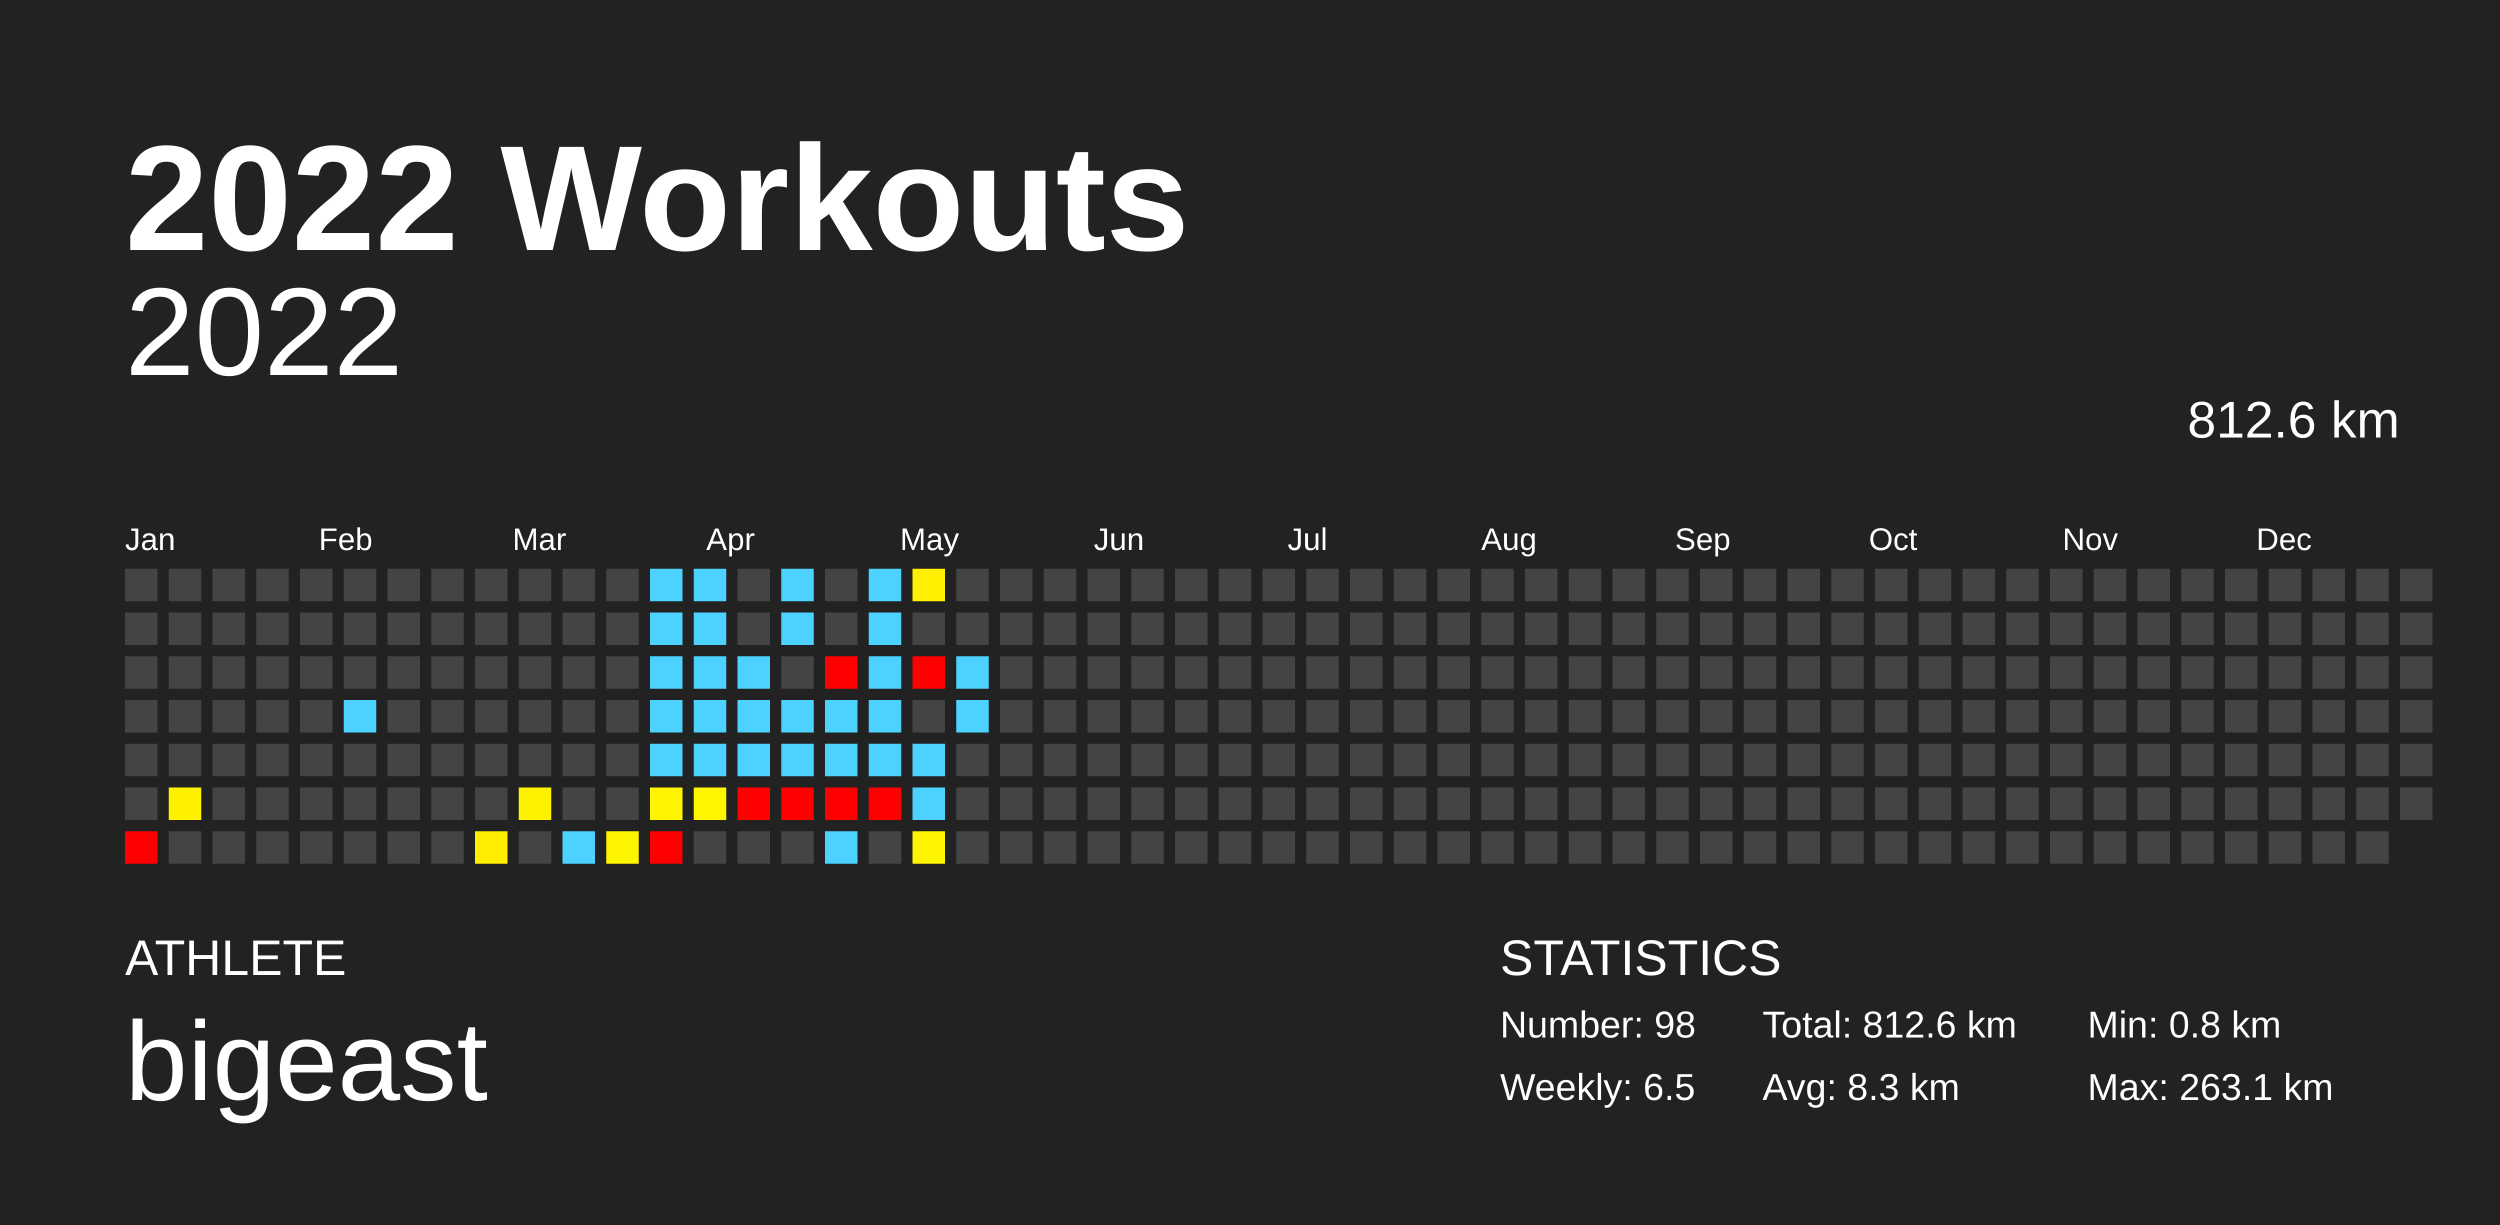
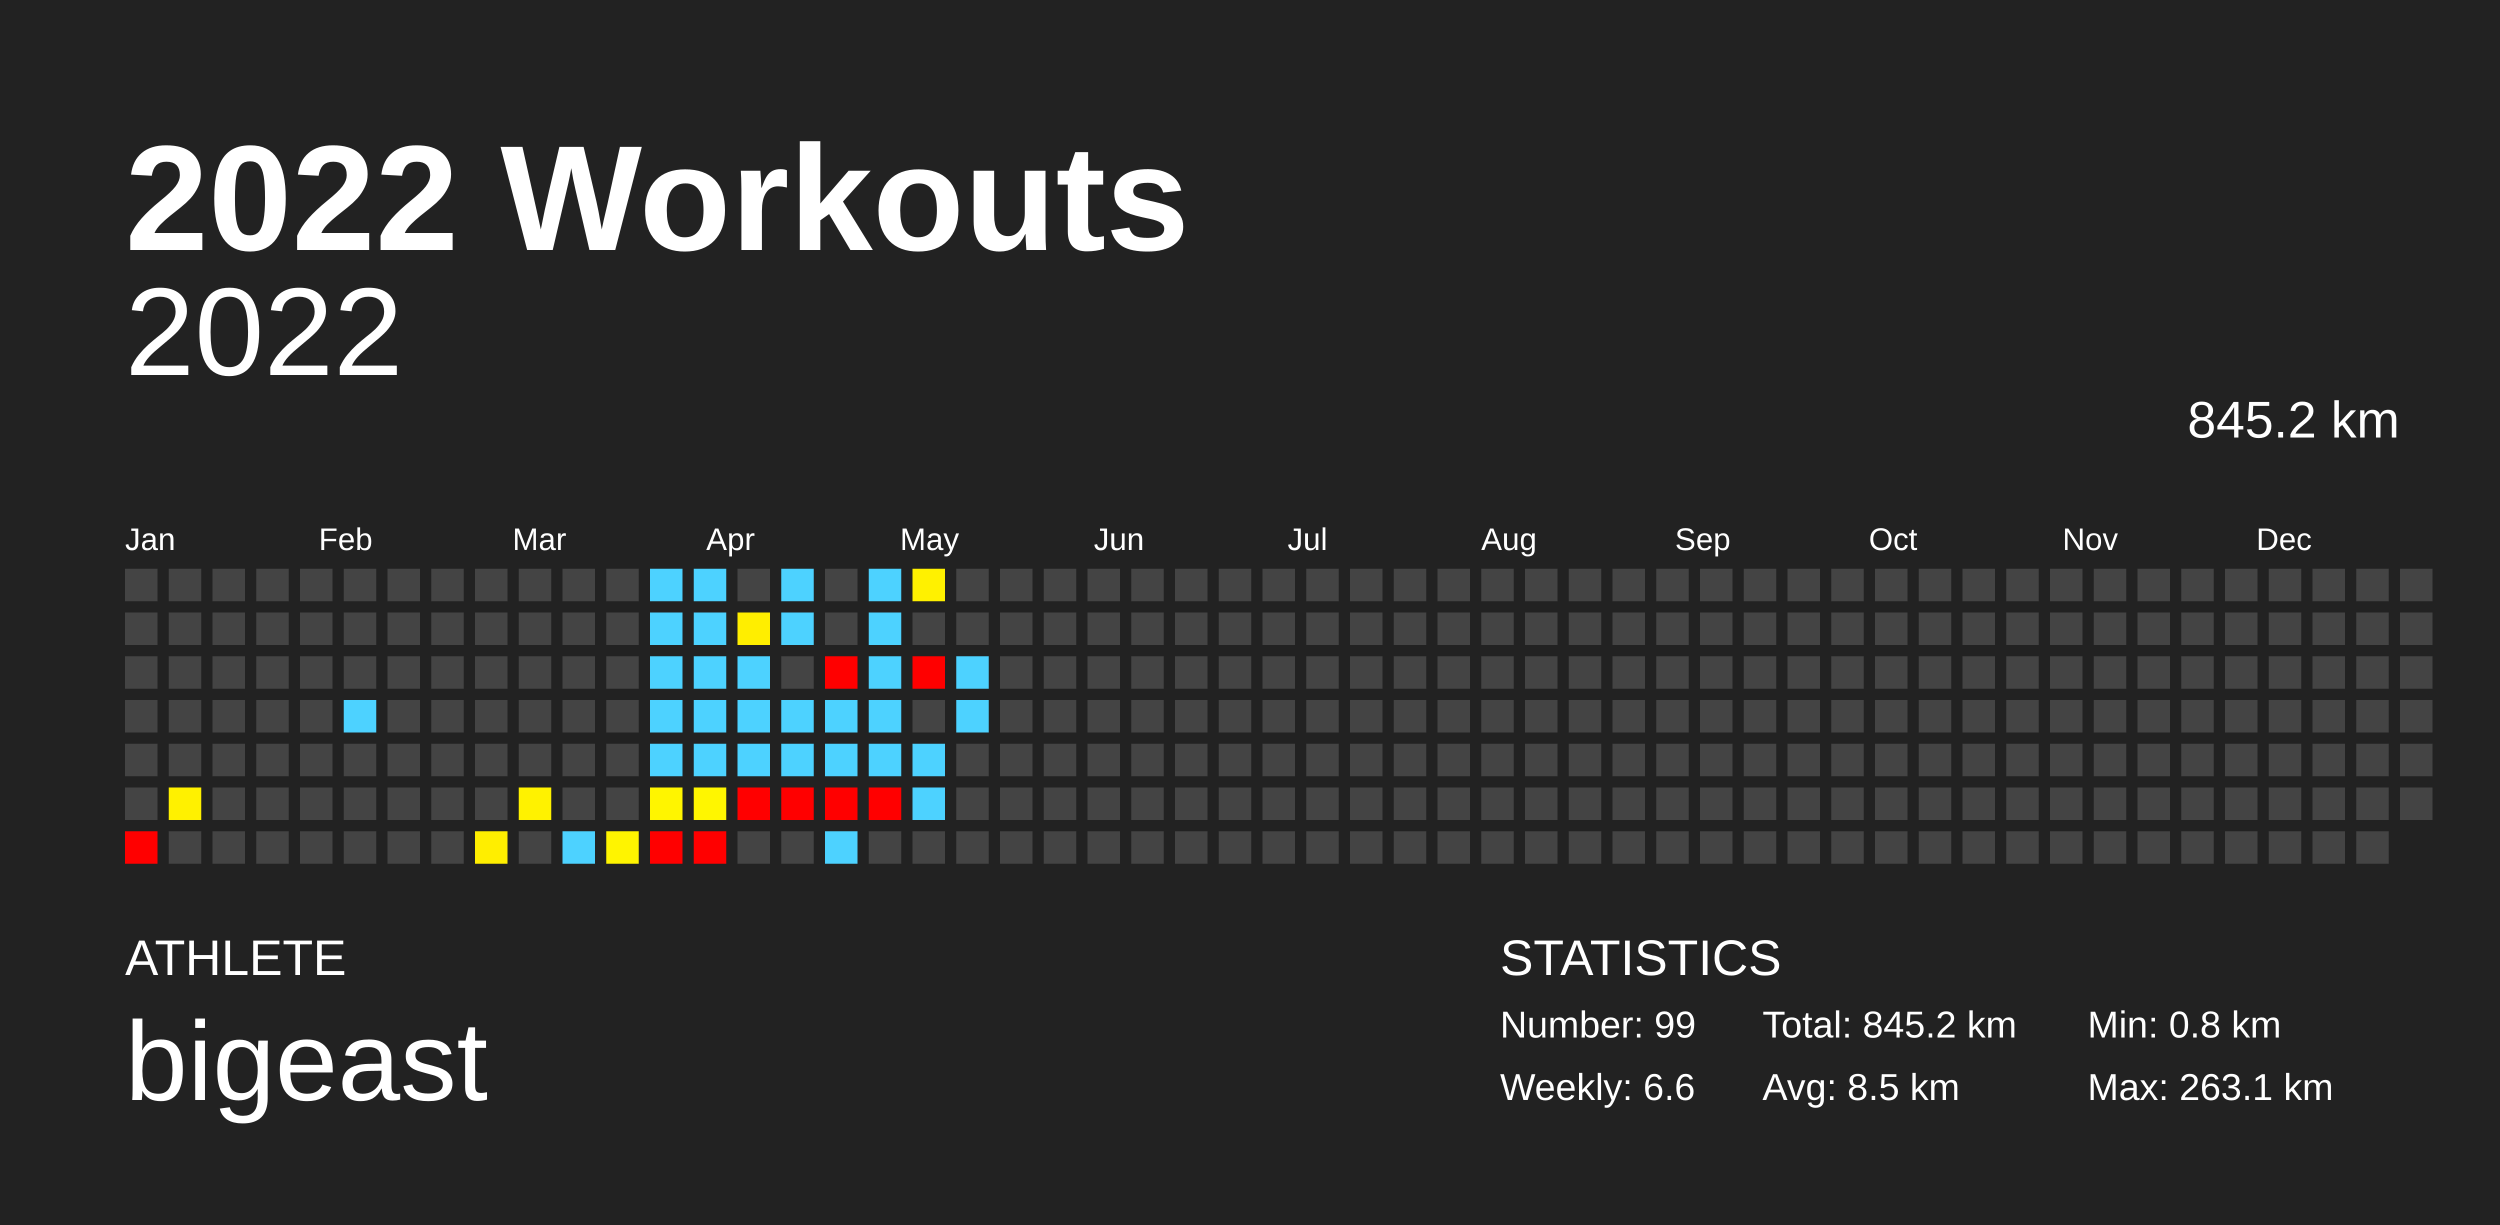
<svg xmlns="http://www.w3.org/2000/svg" baseProfile="full" height="98mm" version="1.1" viewBox="0,0,200,98" width="200mm">
  <defs />
  <rect fill="#222222" height="98" width="200" x="0" y="0" />
  <text fill="#FFFFFF" style="font-size:12px; font-family:Arial; font-weight:bold;" x="10" y="20">2022 Workouts</text>
  <text fill="#FFFFFF" style="font-size:4px; font-family:Arial" x="10" y="78">ATHLETE</text>
  <text fill="#FFFFFF" style="font-size:9px; font-family:Arial" x="10" y="88">bigeast</text>
  <text fill="#FFFFFF" style="font-size:4px; font-family:Arial" x="120" y="78">STATISTICS</text>
-   <text fill="#FFFFFF" style="font-size:3px; font-family:Arial" x="120" y="83">Number: 98</text>
-   <text fill="#FFFFFF" style="font-size:3px; font-family:Arial" x="120" y="88">Weekly: 6.5</text>
-   <text fill="#FFFFFF" style="font-size:3px; font-family:Arial" x="141" y="83">Total: 812.6 km</text>
-   <text fill="#FFFFFF" style="font-size:3px; font-family:Arial" x="141" y="88">Avg: 8.3 km</text>
+   <text fill="#FFFFFF" style="font-size:3px; font-family:Arial" x="120" y="83">Number: 99</text>
+   <text fill="#FFFFFF" style="font-size:3px; font-family:Arial" x="120" y="88">Weekly: 6.6</text>
+   <text fill="#FFFFFF" style="font-size:3px; font-family:Arial" x="141" y="83">Total: 845.2 km</text>
+   <text fill="#FFFFFF" style="font-size:3px; font-family:Arial" x="141" y="88">Avg: 8.5 km</text>
  <text fill="#FFFFFF" style="font-size:3px; font-family:Arial" x="167" y="83">Min: 0.8 km</text>
  <text fill="#FFFFFF" style="font-size:3px; font-family:Arial" x="167" y="88">Max: 263.1 km</text>
  <text alignment-baseline="hanging" fill="#FFFFFF" style="font-size:10.0px; font-family:Arial;" x="10" y="30">2022</text>
-   <text alignment-baseline="hanging" fill="#FFFFFF" style="font-size:4.125px; font-family:Arial;" x="175" y="35">812.6 km</text>
+   <text alignment-baseline="hanging" fill="#FFFFFF" style="font-size:4.125px; font-family:Arial;" x="175" y="35">845.2 km</text>
  <text fill="#FFFFFF" style="font-size:2.5px; font-family:Arial" x="10.0" y="44">Jan</text>
  <text fill="#FFFFFF" style="font-size:2.5px; font-family:Arial" x="25.5" y="44">Feb</text>
  <text fill="#FFFFFF" style="font-size:2.5px; font-family:Arial" x="41.0" y="44">Mar</text>
  <text fill="#FFFFFF" style="font-size:2.5px; font-family:Arial" x="56.5" y="44">Apr</text>
  <text fill="#FFFFFF" style="font-size:2.5px; font-family:Arial" x="72.0" y="44">May</text>
  <text fill="#FFFFFF" style="font-size:2.5px; font-family:Arial" x="87.5" y="44">Jun</text>
  <text fill="#FFFFFF" style="font-size:2.5px; font-family:Arial" x="103.0" y="44">Jul</text>
  <text fill="#FFFFFF" style="font-size:2.5px; font-family:Arial" x="118.5" y="44">Aug</text>
  <text fill="#FFFFFF" style="font-size:2.5px; font-family:Arial" x="134.0" y="44">Sep</text>
  <text fill="#FFFFFF" style="font-size:2.5px; font-family:Arial" x="149.5" y="44">Oct</text>
  <text fill="#FFFFFF" style="font-size:2.5px; font-family:Arial" x="165.0" y="44">Nov</text>
  <text fill="#FFFFFF" style="font-size:2.5px; font-family:Arial" x="180.5" y="44">Dec</text>
  <rect fill="#444444" height="2.6" width="2.6" x="10.0" y="45.5" />
  <rect fill="#444444" height="2.6" width="2.6" x="10.0" y="49.0" />
  <rect fill="#444444" height="2.6" width="2.6" x="10.0" y="52.5" />
  <rect fill="#444444" height="2.6" width="2.6" x="10.0" y="56.0" />
  <rect fill="#444444" height="2.6" width="2.6" x="10.0" y="59.5" />
  <rect fill="#444444" height="2.6" width="2.6" x="10.0" y="63.0" />
  <rect fill="red" height="2.6" width="2.6" x="10.0" y="66.5" />
  <rect fill="#444444" height="2.6" width="2.6" x="13.5" y="45.5" />
  <rect fill="#444444" height="2.6" width="2.6" x="13.5" y="49.0" />
  <rect fill="#444444" height="2.6" width="2.6" x="13.5" y="52.5" />
  <rect fill="#444444" height="2.6" width="2.6" x="13.5" y="56.0" />
  <rect fill="#444444" height="2.6" width="2.6" x="13.5" y="59.5" />
  <rect fill="#fff100" height="2.6" width="2.6" x="13.5" y="63.0" />
  <rect fill="#444444" height="2.6" width="2.6" x="13.5" y="66.5" />
  <rect fill="#444444" height="2.6" width="2.6" x="17.0" y="45.5" />
  <rect fill="#444444" height="2.6" width="2.6" x="17.0" y="49.0" />
  <rect fill="#444444" height="2.6" width="2.6" x="17.0" y="52.5" />
  <rect fill="#444444" height="2.6" width="2.6" x="17.0" y="56.0" />
  <rect fill="#444444" height="2.6" width="2.6" x="17.0" y="59.5" />
  <rect fill="#444444" height="2.6" width="2.6" x="17.0" y="63.0" />
  <rect fill="#444444" height="2.6" width="2.6" x="17.0" y="66.5" />
  <rect fill="#444444" height="2.6" width="2.6" x="20.5" y="45.5" />
  <rect fill="#444444" height="2.6" width="2.6" x="20.5" y="49.0" />
  <rect fill="#444444" height="2.6" width="2.6" x="20.5" y="52.5" />
  <rect fill="#444444" height="2.6" width="2.6" x="20.5" y="56.0" />
  <rect fill="#444444" height="2.6" width="2.6" x="20.5" y="59.5" />
  <rect fill="#444444" height="2.6" width="2.6" x="20.5" y="63.0" />
  <rect fill="#444444" height="2.6" width="2.6" x="20.5" y="66.5" />
  <rect fill="#444444" height="2.6" width="2.6" x="24.0" y="45.5" />
  <rect fill="#444444" height="2.6" width="2.6" x="24.0" y="49.0" />
  <rect fill="#444444" height="2.6" width="2.6" x="24.0" y="52.5" />
  <rect fill="#444444" height="2.6" width="2.6" x="24.0" y="56.0" />
  <rect fill="#444444" height="2.6" width="2.6" x="24.0" y="59.5" />
  <rect fill="#444444" height="2.6" width="2.6" x="24.0" y="63.0" />
  <rect fill="#444444" height="2.6" width="2.6" x="24.0" y="66.5" />
  <rect fill="#444444" height="2.6" width="2.6" x="27.5" y="45.5" />
  <rect fill="#444444" height="2.6" width="2.6" x="27.5" y="49.0" />
  <rect fill="#444444" height="2.6" width="2.6" x="27.5" y="52.5" />
  <rect fill="#4dd2ff" height="2.6" width="2.6" x="27.5" y="56.0" />
  <rect fill="#444444" height="2.6" width="2.6" x="27.5" y="59.5" />
  <rect fill="#444444" height="2.6" width="2.6" x="27.5" y="63.0" />
  <rect fill="#444444" height="2.6" width="2.6" x="27.5" y="66.5" />
  <rect fill="#444444" height="2.6" width="2.6" x="31.0" y="45.5" />
  <rect fill="#444444" height="2.6" width="2.6" x="31.0" y="49.0" />
  <rect fill="#444444" height="2.6" width="2.6" x="31.0" y="52.5" />
  <rect fill="#444444" height="2.6" width="2.6" x="31.0" y="56.0" />
  <rect fill="#444444" height="2.6" width="2.6" x="31.0" y="59.5" />
  <rect fill="#444444" height="2.6" width="2.6" x="31.0" y="63.0" />
  <rect fill="#444444" height="2.6" width="2.6" x="31.0" y="66.5" />
  <rect fill="#444444" height="2.6" width="2.6" x="34.5" y="45.5" />
  <rect fill="#444444" height="2.6" width="2.6" x="34.5" y="49.0" />
  <rect fill="#444444" height="2.6" width="2.6" x="34.5" y="52.5" />
  <rect fill="#444444" height="2.6" width="2.6" x="34.5" y="56.0" />
  <rect fill="#444444" height="2.6" width="2.6" x="34.5" y="59.5" />
  <rect fill="#444444" height="2.6" width="2.6" x="34.5" y="63.0" />
  <rect fill="#444444" height="2.6" width="2.6" x="34.5" y="66.5" />
  <rect fill="#444444" height="2.6" width="2.6" x="38.0" y="45.5" />
  <rect fill="#444444" height="2.6" width="2.6" x="38.0" y="49.0" />
  <rect fill="#444444" height="2.6" width="2.6" x="38.0" y="52.5" />
  <rect fill="#444444" height="2.6" width="2.6" x="38.0" y="56.0" />
  <rect fill="#444444" height="2.6" width="2.6" x="38.0" y="59.5" />
  <rect fill="#444444" height="2.6" width="2.6" x="38.0" y="63.0" />
  <rect fill="#ffee00" height="2.6" width="2.6" x="38.0" y="66.5" />
  <rect fill="#444444" height="2.6" width="2.6" x="41.5" y="45.5" />
  <rect fill="#444444" height="2.6" width="2.6" x="41.5" y="49.0" />
  <rect fill="#444444" height="2.6" width="2.6" x="41.5" y="52.5" />
  <rect fill="#444444" height="2.6" width="2.6" x="41.5" y="56.0" />
  <rect fill="#444444" height="2.6" width="2.6" x="41.5" y="59.5" />
  <rect fill="#fff200" height="2.6" width="2.6" x="41.5" y="63.0" />
  <rect fill="#444444" height="2.6" width="2.6" x="41.5" y="66.5" />
  <rect fill="#444444" height="2.6" width="2.6" x="45.0" y="45.5" />
  <rect fill="#444444" height="2.6" width="2.6" x="45.0" y="49.0" />
  <rect fill="#444444" height="2.6" width="2.6" x="45.0" y="52.5" />
  <rect fill="#444444" height="2.6" width="2.6" x="45.0" y="56.0" />
  <rect fill="#444444" height="2.6" width="2.6" x="45.0" y="59.5" />
  <rect fill="#444444" height="2.6" width="2.6" x="45.0" y="63.0" />
  <rect fill="#4dd2ff" height="2.6" width="2.6" x="45.0" y="66.5" />
  <rect fill="#444444" height="2.6" width="2.6" x="48.5" y="45.5" />
  <rect fill="#444444" height="2.6" width="2.6" x="48.5" y="49.0" />
  <rect fill="#444444" height="2.6" width="2.6" x="48.5" y="52.5" />
  <rect fill="#444444" height="2.6" width="2.6" x="48.5" y="56.0" />
  <rect fill="#444444" height="2.6" width="2.6" x="48.5" y="59.5" />
  <rect fill="#444444" height="2.6" width="2.6" x="48.5" y="63.0" />
  <rect fill="#fff400" height="2.6" width="2.6" x="48.5" y="66.5" />
  <rect fill="#4dd2ff" height="2.6" width="2.6" x="52.0" y="45.5" />
  <rect fill="#4dd2ff" height="2.6" width="2.6" x="52.0" y="49.0" />
  <rect fill="#4dd2ff" height="2.6" width="2.6" x="52.0" y="52.5" />
  <rect fill="#4dd2ff" height="2.6" width="2.6" x="52.0" y="56.0" />
  <rect fill="#4dd2ff" height="2.6" width="2.6" x="52.0" y="59.5" />
  <rect fill="#fff500" height="2.6" width="2.6" x="52.0" y="63.0" />
  <rect fill="red" height="2.6" width="2.6" x="52.0" y="66.5" />
  <rect fill="#4dd2ff" height="2.6" width="2.6" x="55.5" y="45.5" />
  <rect fill="#4dd2ff" height="2.6" width="2.6" x="55.5" y="49.0" />
  <rect fill="#4dd2ff" height="2.6" width="2.6" x="55.5" y="52.5" />
  <rect fill="#4dd2ff" height="2.6" width="2.6" x="55.5" y="56.0" />
  <rect fill="#4dd2ff" height="2.6" width="2.6" x="55.5" y="59.5" />
  <rect fill="#fff600" height="2.6" width="2.6" x="55.5" y="63.0" />
-   <rect fill="#444444" height="2.6" width="2.6" x="55.5" y="66.5" />
+   <rect fill="red" height="2.6" width="2.6" x="55.5" y="66.5" />
  <rect fill="#444444" height="2.6" width="2.6" x="59.0" y="45.5" />
-   <rect fill="#444444" height="2.6" width="2.6" x="59.0" y="49.0" />
+   <rect fill="#ffee00" height="2.6" width="2.6" x="59.0" y="49.0" />
  <rect fill="#4dd2ff" height="2.6" width="2.6" x="59.0" y="52.5" />
  <rect fill="#4dd2ff" height="2.6" width="2.6" x="59.0" y="56.0" />
  <rect fill="#4dd2ff" height="2.6" width="2.6" x="59.0" y="59.5" />
  <rect fill="red" height="2.6" width="2.6" x="59.0" y="63.0" />
  <rect fill="#444444" height="2.6" width="2.6" x="59.0" y="66.5" />
  <rect fill="#4dd2ff" height="2.6" width="2.6" x="62.5" y="45.5" />
  <rect fill="#4dd2ff" height="2.6" width="2.6" x="62.5" y="49.0" />
  <rect fill="#444444" height="2.6" width="2.6" x="62.5" y="52.5" />
  <rect fill="#4dd2ff" height="2.6" width="2.6" x="62.5" y="56.0" />
  <rect fill="#4dd2ff" height="2.6" width="2.6" x="62.5" y="59.5" />
  <rect fill="red" height="2.6" width="2.6" x="62.5" y="63.0" />
  <rect fill="#444444" height="2.6" width="2.6" x="62.5" y="66.5" />
  <rect fill="#444444" height="2.6" width="2.6" x="66.0" y="45.5" />
  <rect fill="#444444" height="2.6" width="2.6" x="66.0" y="49.0" />
  <rect fill="red" height="2.6" width="2.6" x="66.0" y="52.5" />
  <rect fill="#4dd2ff" height="2.6" width="2.6" x="66.0" y="56.0" />
  <rect fill="#4dd2ff" height="2.6" width="2.6" x="66.0" y="59.5" />
  <rect fill="red" height="2.6" width="2.6" x="66.0" y="63.0" />
  <rect fill="#4dd2ff" height="2.6" width="2.6" x="66.0" y="66.5" />
  <rect fill="#4dd2ff" height="2.6" width="2.6" x="69.5" y="45.5" />
  <rect fill="#4dd2ff" height="2.6" width="2.6" x="69.5" y="49.0" />
  <rect fill="#4dd2ff" height="2.6" width="2.6" x="69.5" y="52.5" />
  <rect fill="#4dd2ff" height="2.6" width="2.6" x="69.5" y="56.0" />
  <rect fill="#4dd2ff" height="2.6" width="2.6" x="69.5" y="59.5" />
  <rect fill="red" height="2.6" width="2.6" x="69.5" y="63.0" />
  <rect fill="#444444" height="2.6" width="2.6" x="69.5" y="66.5" />
  <rect fill="#fff100" height="2.6" width="2.6" x="73.0" y="45.5" />
  <rect fill="#444444" height="2.6" width="2.6" x="73.0" y="49.0" />
  <rect fill="red" height="2.6" width="2.6" x="73.0" y="52.5" />
  <rect fill="#444444" height="2.6" width="2.6" x="73.0" y="56.0" />
  <rect fill="#4dd2ff" height="2.6" width="2.6" x="73.0" y="59.5" />
  <rect fill="#4dd2ff" height="2.6" width="2.6" x="73.0" y="63.0" />
-   <rect fill="#fff500" height="2.6" width="2.6" x="73.0" y="66.5" />
+   <rect fill="#444444" height="2.6" width="2.6" x="73.0" y="66.5" />
  <rect fill="#444444" height="2.6" width="2.6" x="76.5" y="45.5" />
  <rect fill="#444444" height="2.6" width="2.6" x="76.5" y="49.0" />
  <rect fill="#4dd2ff" height="2.6" width="2.6" x="76.5" y="52.5" />
  <rect fill="#4dd2ff" height="2.6" width="2.6" x="76.5" y="56.0" />
  <rect fill="#444444" height="2.6" width="2.6" x="76.5" y="59.5" />
  <rect fill="#444444" height="2.6" width="2.6" x="76.5" y="63.0" />
  <rect fill="#444444" height="2.6" width="2.6" x="76.5" y="66.5" />
  <rect fill="#444444" height="2.6" width="2.6" x="80.0" y="45.5" />
  <rect fill="#444444" height="2.6" width="2.6" x="80.0" y="49.0" />
  <rect fill="#444444" height="2.6" width="2.6" x="80.0" y="52.5" />
  <rect fill="#444444" height="2.6" width="2.6" x="80.0" y="56.0" />
  <rect fill="#444444" height="2.6" width="2.6" x="80.0" y="59.5" />
  <rect fill="#444444" height="2.6" width="2.6" x="80.0" y="63.0" />
  <rect fill="#444444" height="2.6" width="2.6" x="80.0" y="66.5" />
  <rect fill="#444444" height="2.6" width="2.6" x="83.5" y="45.5" />
  <rect fill="#444444" height="2.6" width="2.6" x="83.5" y="49.0" />
  <rect fill="#444444" height="2.6" width="2.6" x="83.5" y="52.5" />
  <rect fill="#444444" height="2.6" width="2.6" x="83.5" y="56.0" />
  <rect fill="#444444" height="2.6" width="2.6" x="83.5" y="59.5" />
  <rect fill="#444444" height="2.6" width="2.6" x="83.5" y="63.0" />
  <rect fill="#444444" height="2.6" width="2.6" x="83.5" y="66.5" />
  <rect fill="#444444" height="2.6" width="2.6" x="87.0" y="45.5" />
  <rect fill="#444444" height="2.6" width="2.6" x="87.0" y="49.0" />
  <rect fill="#444444" height="2.6" width="2.6" x="87.0" y="52.5" />
  <rect fill="#444444" height="2.6" width="2.6" x="87.0" y="56.0" />
  <rect fill="#444444" height="2.6" width="2.6" x="87.0" y="59.5" />
  <rect fill="#444444" height="2.6" width="2.6" x="87.0" y="63.0" />
  <rect fill="#444444" height="2.6" width="2.6" x="87.0" y="66.5" />
  <rect fill="#444444" height="2.6" width="2.6" x="90.5" y="45.5" />
  <rect fill="#444444" height="2.6" width="2.6" x="90.5" y="49.0" />
  <rect fill="#444444" height="2.6" width="2.6" x="90.5" y="52.5" />
  <rect fill="#444444" height="2.6" width="2.6" x="90.5" y="56.0" />
  <rect fill="#444444" height="2.6" width="2.6" x="90.5" y="59.5" />
  <rect fill="#444444" height="2.6" width="2.6" x="90.5" y="63.0" />
  <rect fill="#444444" height="2.6" width="2.6" x="90.5" y="66.5" />
  <rect fill="#444444" height="2.6" width="2.6" x="94.0" y="45.5" />
  <rect fill="#444444" height="2.6" width="2.6" x="94.0" y="49.0" />
  <rect fill="#444444" height="2.6" width="2.6" x="94.0" y="52.5" />
  <rect fill="#444444" height="2.6" width="2.6" x="94.0" y="56.0" />
  <rect fill="#444444" height="2.6" width="2.6" x="94.0" y="59.5" />
  <rect fill="#444444" height="2.6" width="2.6" x="94.0" y="63.0" />
  <rect fill="#444444" height="2.6" width="2.6" x="94.0" y="66.5" />
  <rect fill="#444444" height="2.6" width="2.6" x="97.5" y="45.5" />
  <rect fill="#444444" height="2.6" width="2.6" x="97.5" y="49.0" />
  <rect fill="#444444" height="2.6" width="2.6" x="97.5" y="52.5" />
  <rect fill="#444444" height="2.6" width="2.6" x="97.5" y="56.0" />
  <rect fill="#444444" height="2.6" width="2.6" x="97.5" y="59.5" />
  <rect fill="#444444" height="2.6" width="2.6" x="97.5" y="63.0" />
  <rect fill="#444444" height="2.6" width="2.6" x="97.5" y="66.5" />
  <rect fill="#444444" height="2.6" width="2.6" x="101.0" y="45.5" />
  <rect fill="#444444" height="2.6" width="2.6" x="101.0" y="49.0" />
  <rect fill="#444444" height="2.6" width="2.6" x="101.0" y="52.5" />
  <rect fill="#444444" height="2.6" width="2.6" x="101.0" y="56.0" />
  <rect fill="#444444" height="2.6" width="2.6" x="101.0" y="59.5" />
  <rect fill="#444444" height="2.6" width="2.6" x="101.0" y="63.0" />
  <rect fill="#444444" height="2.6" width="2.6" x="101.0" y="66.5" />
  <rect fill="#444444" height="2.6" width="2.6" x="104.5" y="45.5" />
  <rect fill="#444444" height="2.6" width="2.6" x="104.5" y="49.0" />
  <rect fill="#444444" height="2.6" width="2.6" x="104.5" y="52.5" />
  <rect fill="#444444" height="2.6" width="2.6" x="104.5" y="56.0" />
  <rect fill="#444444" height="2.6" width="2.6" x="104.5" y="59.5" />
  <rect fill="#444444" height="2.6" width="2.6" x="104.5" y="63.0" />
  <rect fill="#444444" height="2.6" width="2.6" x="104.5" y="66.5" />
  <rect fill="#444444" height="2.6" width="2.6" x="108.0" y="45.5" />
  <rect fill="#444444" height="2.6" width="2.6" x="108.0" y="49.0" />
  <rect fill="#444444" height="2.6" width="2.6" x="108.0" y="52.5" />
  <rect fill="#444444" height="2.6" width="2.6" x="108.0" y="56.0" />
  <rect fill="#444444" height="2.6" width="2.6" x="108.0" y="59.5" />
  <rect fill="#444444" height="2.6" width="2.6" x="108.0" y="63.0" />
  <rect fill="#444444" height="2.6" width="2.6" x="108.0" y="66.5" />
  <rect fill="#444444" height="2.6" width="2.6" x="111.5" y="45.5" />
  <rect fill="#444444" height="2.6" width="2.6" x="111.5" y="49.0" />
  <rect fill="#444444" height="2.6" width="2.6" x="111.5" y="52.5" />
  <rect fill="#444444" height="2.6" width="2.6" x="111.5" y="56.0" />
  <rect fill="#444444" height="2.6" width="2.6" x="111.5" y="59.5" />
  <rect fill="#444444" height="2.6" width="2.6" x="111.5" y="63.0" />
  <rect fill="#444444" height="2.6" width="2.6" x="111.5" y="66.5" />
  <rect fill="#444444" height="2.6" width="2.6" x="115.0" y="45.5" />
  <rect fill="#444444" height="2.6" width="2.6" x="115.0" y="49.0" />
  <rect fill="#444444" height="2.6" width="2.6" x="115.0" y="52.5" />
  <rect fill="#444444" height="2.6" width="2.6" x="115.0" y="56.0" />
  <rect fill="#444444" height="2.6" width="2.6" x="115.0" y="59.5" />
  <rect fill="#444444" height="2.6" width="2.6" x="115.0" y="63.0" />
  <rect fill="#444444" height="2.6" width="2.6" x="115.0" y="66.5" />
  <rect fill="#444444" height="2.6" width="2.6" x="118.5" y="45.5" />
  <rect fill="#444444" height="2.6" width="2.6" x="118.5" y="49.0" />
  <rect fill="#444444" height="2.6" width="2.6" x="118.5" y="52.5" />
  <rect fill="#444444" height="2.6" width="2.6" x="118.5" y="56.0" />
  <rect fill="#444444" height="2.6" width="2.6" x="118.5" y="59.5" />
  <rect fill="#444444" height="2.6" width="2.6" x="118.5" y="63.0" />
  <rect fill="#444444" height="2.6" width="2.6" x="118.5" y="66.5" />
  <rect fill="#444444" height="2.6" width="2.6" x="122.0" y="45.5" />
  <rect fill="#444444" height="2.6" width="2.6" x="122.0" y="49.0" />
  <rect fill="#444444" height="2.6" width="2.6" x="122.0" y="52.5" />
  <rect fill="#444444" height="2.6" width="2.6" x="122.0" y="56.0" />
  <rect fill="#444444" height="2.6" width="2.6" x="122.0" y="59.5" />
  <rect fill="#444444" height="2.6" width="2.6" x="122.0" y="63.0" />
  <rect fill="#444444" height="2.6" width="2.6" x="122.0" y="66.5" />
  <rect fill="#444444" height="2.6" width="2.6" x="125.5" y="45.5" />
  <rect fill="#444444" height="2.6" width="2.6" x="125.5" y="49.0" />
  <rect fill="#444444" height="2.6" width="2.6" x="125.5" y="52.5" />
  <rect fill="#444444" height="2.6" width="2.6" x="125.5" y="56.0" />
  <rect fill="#444444" height="2.6" width="2.6" x="125.5" y="59.5" />
  <rect fill="#444444" height="2.6" width="2.6" x="125.5" y="63.0" />
  <rect fill="#444444" height="2.6" width="2.6" x="125.5" y="66.5" />
  <rect fill="#444444" height="2.6" width="2.6" x="129.0" y="45.5" />
  <rect fill="#444444" height="2.6" width="2.6" x="129.0" y="49.0" />
  <rect fill="#444444" height="2.6" width="2.6" x="129.0" y="52.5" />
  <rect fill="#444444" height="2.6" width="2.6" x="129.0" y="56.0" />
  <rect fill="#444444" height="2.6" width="2.6" x="129.0" y="59.5" />
  <rect fill="#444444" height="2.6" width="2.6" x="129.0" y="63.0" />
  <rect fill="#444444" height="2.6" width="2.6" x="129.0" y="66.5" />
  <rect fill="#444444" height="2.6" width="2.6" x="132.5" y="45.5" />
  <rect fill="#444444" height="2.6" width="2.6" x="132.5" y="49.0" />
  <rect fill="#444444" height="2.6" width="2.6" x="132.5" y="52.5" />
  <rect fill="#444444" height="2.6" width="2.6" x="132.5" y="56.0" />
  <rect fill="#444444" height="2.6" width="2.6" x="132.5" y="59.5" />
  <rect fill="#444444" height="2.6" width="2.6" x="132.5" y="63.0" />
  <rect fill="#444444" height="2.6" width="2.6" x="132.5" y="66.5" />
  <rect fill="#444444" height="2.6" width="2.6" x="136.0" y="45.5" />
  <rect fill="#444444" height="2.6" width="2.6" x="136.0" y="49.0" />
  <rect fill="#444444" height="2.6" width="2.6" x="136.0" y="52.5" />
  <rect fill="#444444" height="2.6" width="2.6" x="136.0" y="56.0" />
  <rect fill="#444444" height="2.6" width="2.6" x="136.0" y="59.5" />
  <rect fill="#444444" height="2.6" width="2.6" x="136.0" y="63.0" />
  <rect fill="#444444" height="2.6" width="2.6" x="136.0" y="66.5" />
  <rect fill="#444444" height="2.6" width="2.6" x="139.5" y="45.5" />
  <rect fill="#444444" height="2.6" width="2.6" x="139.5" y="49.0" />
  <rect fill="#444444" height="2.6" width="2.6" x="139.5" y="52.5" />
  <rect fill="#444444" height="2.6" width="2.6" x="139.5" y="56.0" />
  <rect fill="#444444" height="2.6" width="2.6" x="139.5" y="59.5" />
  <rect fill="#444444" height="2.6" width="2.6" x="139.5" y="63.0" />
  <rect fill="#444444" height="2.6" width="2.6" x="139.5" y="66.5" />
  <rect fill="#444444" height="2.6" width="2.6" x="143.0" y="45.5" />
  <rect fill="#444444" height="2.6" width="2.6" x="143.0" y="49.0" />
  <rect fill="#444444" height="2.6" width="2.6" x="143.0" y="52.5" />
  <rect fill="#444444" height="2.6" width="2.6" x="143.0" y="56.0" />
  <rect fill="#444444" height="2.6" width="2.6" x="143.0" y="59.5" />
  <rect fill="#444444" height="2.6" width="2.6" x="143.0" y="63.0" />
  <rect fill="#444444" height="2.6" width="2.6" x="143.0" y="66.5" />
  <rect fill="#444444" height="2.6" width="2.6" x="146.5" y="45.5" />
  <rect fill="#444444" height="2.6" width="2.6" x="146.5" y="49.0" />
  <rect fill="#444444" height="2.6" width="2.6" x="146.5" y="52.5" />
  <rect fill="#444444" height="2.6" width="2.6" x="146.5" y="56.0" />
  <rect fill="#444444" height="2.6" width="2.6" x="146.5" y="59.5" />
  <rect fill="#444444" height="2.6" width="2.6" x="146.5" y="63.0" />
  <rect fill="#444444" height="2.6" width="2.6" x="146.5" y="66.5" />
  <rect fill="#444444" height="2.6" width="2.6" x="150.0" y="45.5" />
  <rect fill="#444444" height="2.6" width="2.6" x="150.0" y="49.0" />
  <rect fill="#444444" height="2.6" width="2.6" x="150.0" y="52.5" />
  <rect fill="#444444" height="2.6" width="2.6" x="150.0" y="56.0" />
  <rect fill="#444444" height="2.6" width="2.6" x="150.0" y="59.5" />
  <rect fill="#444444" height="2.6" width="2.6" x="150.0" y="63.0" />
  <rect fill="#444444" height="2.6" width="2.6" x="150.0" y="66.5" />
  <rect fill="#444444" height="2.6" width="2.6" x="153.5" y="45.5" />
  <rect fill="#444444" height="2.6" width="2.6" x="153.5" y="49.0" />
  <rect fill="#444444" height="2.6" width="2.6" x="153.5" y="52.5" />
  <rect fill="#444444" height="2.6" width="2.6" x="153.5" y="56.0" />
  <rect fill="#444444" height="2.6" width="2.6" x="153.5" y="59.5" />
  <rect fill="#444444" height="2.6" width="2.6" x="153.5" y="63.0" />
  <rect fill="#444444" height="2.6" width="2.6" x="153.5" y="66.5" />
  <rect fill="#444444" height="2.6" width="2.6" x="157.0" y="45.5" />
  <rect fill="#444444" height="2.6" width="2.6" x="157.0" y="49.0" />
  <rect fill="#444444" height="2.6" width="2.6" x="157.0" y="52.5" />
  <rect fill="#444444" height="2.6" width="2.6" x="157.0" y="56.0" />
  <rect fill="#444444" height="2.6" width="2.6" x="157.0" y="59.5" />
  <rect fill="#444444" height="2.6" width="2.6" x="157.0" y="63.0" />
  <rect fill="#444444" height="2.6" width="2.6" x="157.0" y="66.5" />
  <rect fill="#444444" height="2.6" width="2.6" x="160.5" y="45.5" />
  <rect fill="#444444" height="2.6" width="2.6" x="160.5" y="49.0" />
  <rect fill="#444444" height="2.6" width="2.6" x="160.5" y="52.5" />
  <rect fill="#444444" height="2.6" width="2.6" x="160.5" y="56.0" />
  <rect fill="#444444" height="2.6" width="2.6" x="160.5" y="59.5" />
  <rect fill="#444444" height="2.6" width="2.6" x="160.5" y="63.0" />
  <rect fill="#444444" height="2.6" width="2.6" x="160.5" y="66.5" />
  <rect fill="#444444" height="2.6" width="2.6" x="164.0" y="45.5" />
  <rect fill="#444444" height="2.6" width="2.6" x="164.0" y="49.0" />
  <rect fill="#444444" height="2.6" width="2.6" x="164.0" y="52.5" />
  <rect fill="#444444" height="2.6" width="2.6" x="164.0" y="56.0" />
  <rect fill="#444444" height="2.6" width="2.6" x="164.0" y="59.5" />
  <rect fill="#444444" height="2.6" width="2.6" x="164.0" y="63.0" />
  <rect fill="#444444" height="2.6" width="2.6" x="164.0" y="66.5" />
  <rect fill="#444444" height="2.6" width="2.6" x="167.5" y="45.5" />
  <rect fill="#444444" height="2.6" width="2.6" x="167.5" y="49.0" />
  <rect fill="#444444" height="2.6" width="2.6" x="167.5" y="52.5" />
  <rect fill="#444444" height="2.6" width="2.6" x="167.5" y="56.0" />
  <rect fill="#444444" height="2.6" width="2.6" x="167.5" y="59.5" />
  <rect fill="#444444" height="2.6" width="2.6" x="167.5" y="63.0" />
  <rect fill="#444444" height="2.6" width="2.6" x="167.5" y="66.5" />
  <rect fill="#444444" height="2.6" width="2.6" x="171.0" y="45.5" />
  <rect fill="#444444" height="2.6" width="2.6" x="171.0" y="49.0" />
  <rect fill="#444444" height="2.6" width="2.6" x="171.0" y="52.5" />
  <rect fill="#444444" height="2.6" width="2.6" x="171.0" y="56.0" />
  <rect fill="#444444" height="2.6" width="2.6" x="171.0" y="59.5" />
  <rect fill="#444444" height="2.6" width="2.6" x="171.0" y="63.0" />
  <rect fill="#444444" height="2.6" width="2.6" x="171.0" y="66.5" />
  <rect fill="#444444" height="2.6" width="2.6" x="174.5" y="45.5" />
  <rect fill="#444444" height="2.6" width="2.6" x="174.5" y="49.0" />
  <rect fill="#444444" height="2.6" width="2.6" x="174.5" y="52.5" />
  <rect fill="#444444" height="2.6" width="2.6" x="174.5" y="56.0" />
  <rect fill="#444444" height="2.6" width="2.6" x="174.5" y="59.5" />
  <rect fill="#444444" height="2.6" width="2.6" x="174.5" y="63.0" />
  <rect fill="#444444" height="2.6" width="2.6" x="174.5" y="66.5" />
  <rect fill="#444444" height="2.6" width="2.6" x="178.0" y="45.5" />
  <rect fill="#444444" height="2.6" width="2.6" x="178.0" y="49.0" />
  <rect fill="#444444" height="2.6" width="2.6" x="178.0" y="52.5" />
  <rect fill="#444444" height="2.6" width="2.6" x="178.0" y="56.0" />
  <rect fill="#444444" height="2.6" width="2.6" x="178.0" y="59.5" />
  <rect fill="#444444" height="2.6" width="2.6" x="178.0" y="63.0" />
  <rect fill="#444444" height="2.6" width="2.6" x="178.0" y="66.5" />
  <rect fill="#444444" height="2.6" width="2.6" x="181.5" y="45.5" />
  <rect fill="#444444" height="2.6" width="2.6" x="181.5" y="49.0" />
  <rect fill="#444444" height="2.6" width="2.6" x="181.5" y="52.5" />
  <rect fill="#444444" height="2.6" width="2.6" x="181.5" y="56.0" />
  <rect fill="#444444" height="2.6" width="2.6" x="181.5" y="59.5" />
  <rect fill="#444444" height="2.6" width="2.6" x="181.5" y="63.0" />
  <rect fill="#444444" height="2.6" width="2.6" x="181.5" y="66.5" />
  <rect fill="#444444" height="2.6" width="2.6" x="185.0" y="45.5" />
  <rect fill="#444444" height="2.6" width="2.6" x="185.0" y="49.0" />
  <rect fill="#444444" height="2.6" width="2.6" x="185.0" y="52.5" />
  <rect fill="#444444" height="2.6" width="2.6" x="185.0" y="56.0" />
  <rect fill="#444444" height="2.6" width="2.6" x="185.0" y="59.5" />
  <rect fill="#444444" height="2.6" width="2.6" x="185.0" y="63.0" />
  <rect fill="#444444" height="2.6" width="2.6" x="185.0" y="66.5" />
  <rect fill="#444444" height="2.6" width="2.6" x="188.5" y="45.5" />
  <rect fill="#444444" height="2.6" width="2.6" x="188.5" y="49.0" />
  <rect fill="#444444" height="2.6" width="2.6" x="188.5" y="52.5" />
  <rect fill="#444444" height="2.6" width="2.6" x="188.5" y="56.0" />
  <rect fill="#444444" height="2.6" width="2.6" x="188.5" y="59.5" />
  <rect fill="#444444" height="2.6" width="2.6" x="188.5" y="63.0" />
  <rect fill="#444444" height="2.6" width="2.6" x="188.5" y="66.5" />
  <rect fill="#444444" height="2.6" width="2.6" x="192.0" y="45.5" />
  <rect fill="#444444" height="2.6" width="2.6" x="192.0" y="49.0" />
  <rect fill="#444444" height="2.6" width="2.6" x="192.0" y="52.5" />
  <rect fill="#444444" height="2.6" width="2.6" x="192.0" y="56.0" />
  <rect fill="#444444" height="2.6" width="2.6" x="192.0" y="59.5" />
  <rect fill="#444444" height="2.6" width="2.6" x="192.0" y="63.0" />
</svg>
